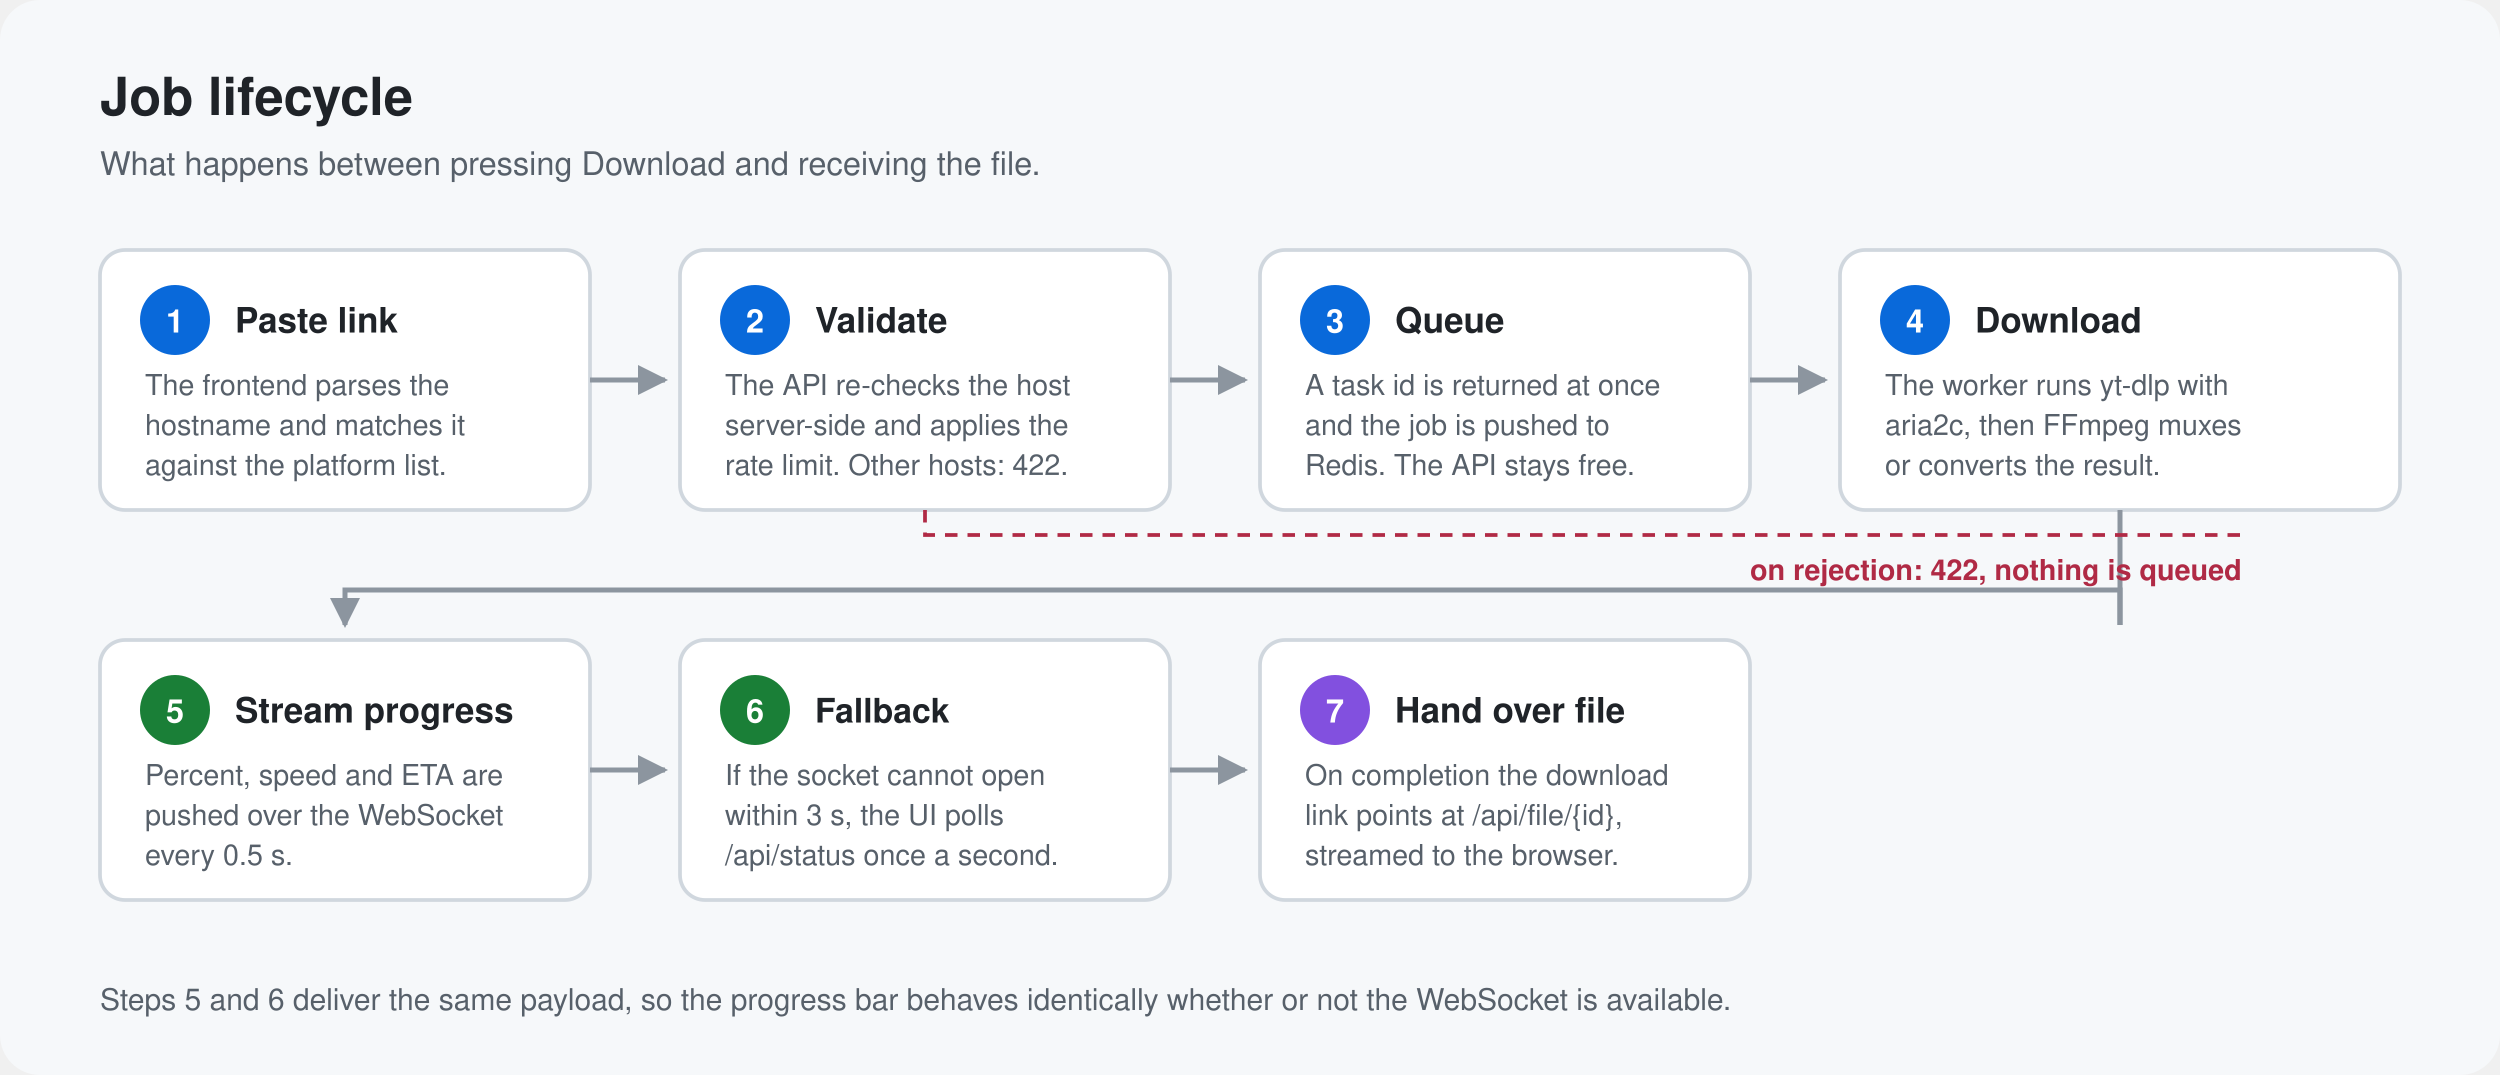
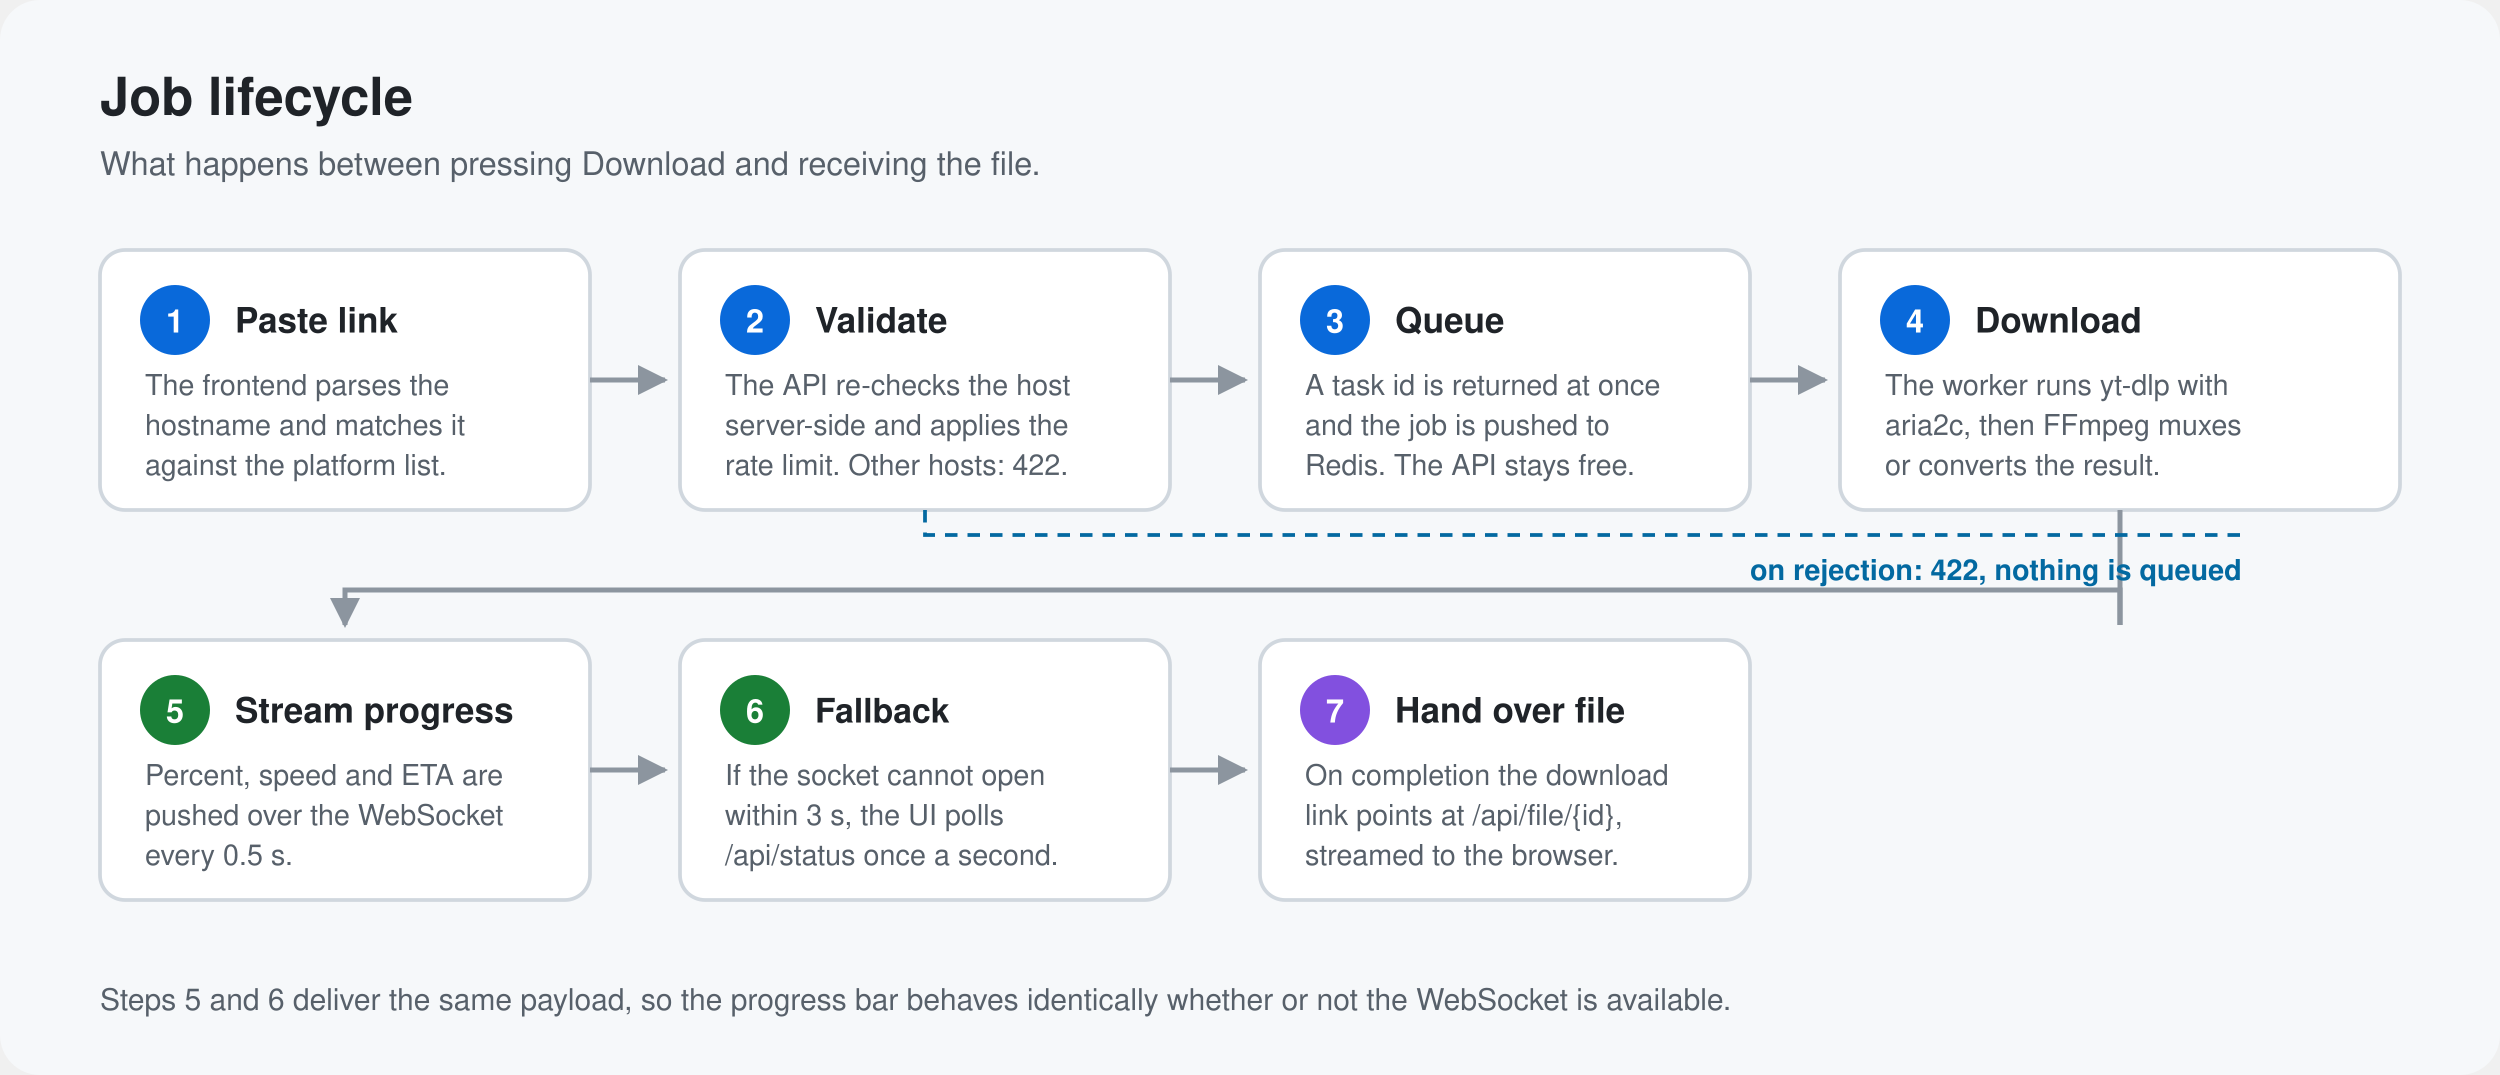
<svg xmlns="http://www.w3.org/2000/svg" viewBox="0 0 1000 430" width="1000" height="430" role="img" aria-labelledby="flowTitle flowDesc" font-family="ui-sans-serif, -apple-system, 'Segoe UI', Helvetica, Arial, sans-serif">
  <defs>
    <marker id="stepArrow" viewBox="0 0 10 10" refX="9" refY="5" markerWidth="6" markerHeight="6" orient="auto-start-reverse">
      <path d="M 0 0 L 10 5 L 0 10 z" fill="#8c959f" />
    </marker>
  </defs>
  <rect width="1000" height="430" rx="16" fill="#f6f8fa" />
  <text x="40" y="46" font-size="21" font-weight="700" fill="#1f2328">Job lifecycle</text>
  <text x="40" y="70" font-size="13" fill="#57606a">What happens between pressing Download and receiving the file.</text>
  <rect x="40" y="100" width="196" height="104" rx="10" fill="#ffffff" stroke="#d0d7de" stroke-width="1.5" />
  <circle cx="70" cy="128" r="14" fill="#0969da" />
  <text x="70" y="133" font-size="13" font-weight="700" fill="#ffffff" text-anchor="middle">1</text>
  <text x="94" y="133" font-size="14" font-weight="600" fill="#1f2328">Paste link</text>
  <text x="58" y="158" font-size="11.5" fill="#57606a">The frontend parses the</text>
  <text x="58" y="174" font-size="11.5" fill="#57606a">hostname and matches it</text>
  <text x="58" y="190" font-size="11.5" fill="#57606a">against the platform list.</text>
  <line x1="236" y1="152" x2="266" y2="152" stroke="#8c959f" stroke-width="2" marker-end="url(#stepArrow)" />
  <rect x="272" y="100" width="196" height="104" rx="10" fill="#ffffff" stroke="#d0d7de" stroke-width="1.5" />
  <circle cx="302" cy="128" r="14" fill="#0969da" />
  <text x="302" y="133" font-size="13" font-weight="700" fill="#ffffff" text-anchor="middle">2</text>
  <text x="326" y="133" font-size="14" font-weight="600" fill="#1f2328">Validate</text>
  <text x="290" y="158" font-size="11.5" fill="#57606a">The API re-checks the host</text>
  <text x="290" y="174" font-size="11.5" fill="#57606a">server-side and applies the</text>
  <text x="290" y="190" font-size="11.5" fill="#57606a">rate limit. Other hosts: 422.</text>
  <line x1="468" y1="152" x2="498" y2="152" stroke="#8c959f" stroke-width="2" marker-end="url(#stepArrow)" />
  <rect x="504" y="100" width="196" height="104" rx="10" fill="#ffffff" stroke="#d0d7de" stroke-width="1.5" />
  <circle cx="534" cy="128" r="14" fill="#0969da" />
  <text x="534" y="133" font-size="13" font-weight="700" fill="#ffffff" text-anchor="middle">3</text>
  <text x="558" y="133" font-size="14" font-weight="600" fill="#1f2328">Queue</text>
  <text x="522" y="158" font-size="11.5" fill="#57606a">A task id is returned at once</text>
  <text x="522" y="174" font-size="11.5" fill="#57606a">and the job is pushed to</text>
  <text x="522" y="190" font-size="11.5" fill="#57606a">Redis. The API stays free.</text>
  <line x1="700" y1="152" x2="730" y2="152" stroke="#8c959f" stroke-width="2" marker-end="url(#stepArrow)" />
  <rect x="736" y="100" width="224" height="104" rx="10" fill="#ffffff" stroke="#d0d7de" stroke-width="1.5" />
  <circle cx="766" cy="128" r="14" fill="#0969da" />
  <text x="766" y="133" font-size="13" font-weight="700" fill="#ffffff" text-anchor="middle">4</text>
  <text x="790" y="133" font-size="14" font-weight="600" fill="#1f2328">Download</text>
  <text x="754" y="158" font-size="11.5" fill="#57606a">The worker runs yt-dlp with</text>
  <text x="754" y="174" font-size="11.5" fill="#57606a">aria2c, then FFmpeg muxes</text>
  <text x="754" y="190" font-size="11.5" fill="#57606a">or converts the result.</text>
  <path d="M 848 204 L 848 236 L 848 250" fill="none" stroke="#8c959f" stroke-width="2" />
  <path d="M 848 250 L 848 236 L 138 236 L 138 250" fill="none" stroke="#8c959f" stroke-width="2" marker-end="url(#stepArrow)" />
  <rect x="40" y="256" width="196" height="104" rx="10" fill="#ffffff" stroke="#d0d7de" stroke-width="1.5" />
  <circle cx="70" cy="284" r="14" fill="#1a7f37" />
  <text x="70" y="289" font-size="13" font-weight="700" fill="#ffffff" text-anchor="middle">5</text>
  <text x="94" y="289" font-size="14" font-weight="600" fill="#1f2328">Stream progress</text>
  <text x="58" y="314" font-size="11.5" fill="#57606a">Percent, speed and ETA are</text>
  <text x="58" y="330" font-size="11.5" fill="#57606a">pushed over the WebSocket</text>
  <text x="58" y="346" font-size="11.5" fill="#57606a">every 0.5 s.</text>
  <line x1="236" y1="308" x2="266" y2="308" stroke="#8c959f" stroke-width="2" marker-end="url(#stepArrow)" />
  <rect x="272" y="256" width="196" height="104" rx="10" fill="#ffffff" stroke="#d0d7de" stroke-width="1.5" />
  <circle cx="302" cy="284" r="14" fill="#1a7f37" />
  <text x="302" y="289" font-size="13" font-weight="700" fill="#ffffff" text-anchor="middle">6</text>
  <text x="326" y="289" font-size="13.5" font-weight="600" fill="#1f2328">Fallback</text>
  <text x="290" y="314" font-size="11.5" fill="#57606a">If the socket cannot open</text>
  <text x="290" y="330" font-size="11.5" fill="#57606a">within 3 s, the UI polls</text>
  <text x="290" y="346" font-size="11.5" fill="#57606a">/api/status once a second.</text>
  <line x1="468" y1="308" x2="498" y2="308" stroke="#8c959f" stroke-width="2" marker-end="url(#stepArrow)" />
  <rect x="504" y="256" width="196" height="104" rx="10" fill="#ffffff" stroke="#d0d7de" stroke-width="1.5" />
  <circle cx="534" cy="284" r="14" fill="#8250df" />
  <text x="534" y="289" font-size="13" font-weight="700" fill="#ffffff" text-anchor="middle">7</text>
  <text x="558" y="289" font-size="14" font-weight="600" fill="#1f2328">Hand over file</text>
  <text x="522" y="314" font-size="11.5" fill="#57606a">On completion the download</text>
  <text x="522" y="330" font-size="11.5" fill="#57606a">link points at /api/file/{id},</text>
  <text x="522" y="346" font-size="11.5" fill="#57606a">streamed to the browser.</text>
-   <path d="M 370 204 L 370 214 L 900 214 L 900 214" fill="none" stroke="#b02a45" stroke-width="1.5" stroke-dasharray="5 4" />
-   <text x="700" y="232" font-size="11.5" font-weight="600" fill="#b02a45">on rejection: 422, nothing is queued</text>
+   <path d="M 370 204 L 370 214 L 900 214 L 900 214" fill="none" stroke="#0369a1" stroke-width="1.5" stroke-dasharray="5 4" />
+   <text x="700" y="232" font-size="11.5" font-weight="600" fill="#0369a1">on rejection: 422, nothing is queued</text>
  <text x="40" y="404" font-size="12" fill="#57606a">Steps 5 and 6 deliver the same payload, so the progress bar behaves identically whether or not the WebSocket is available.</text>
</svg>
